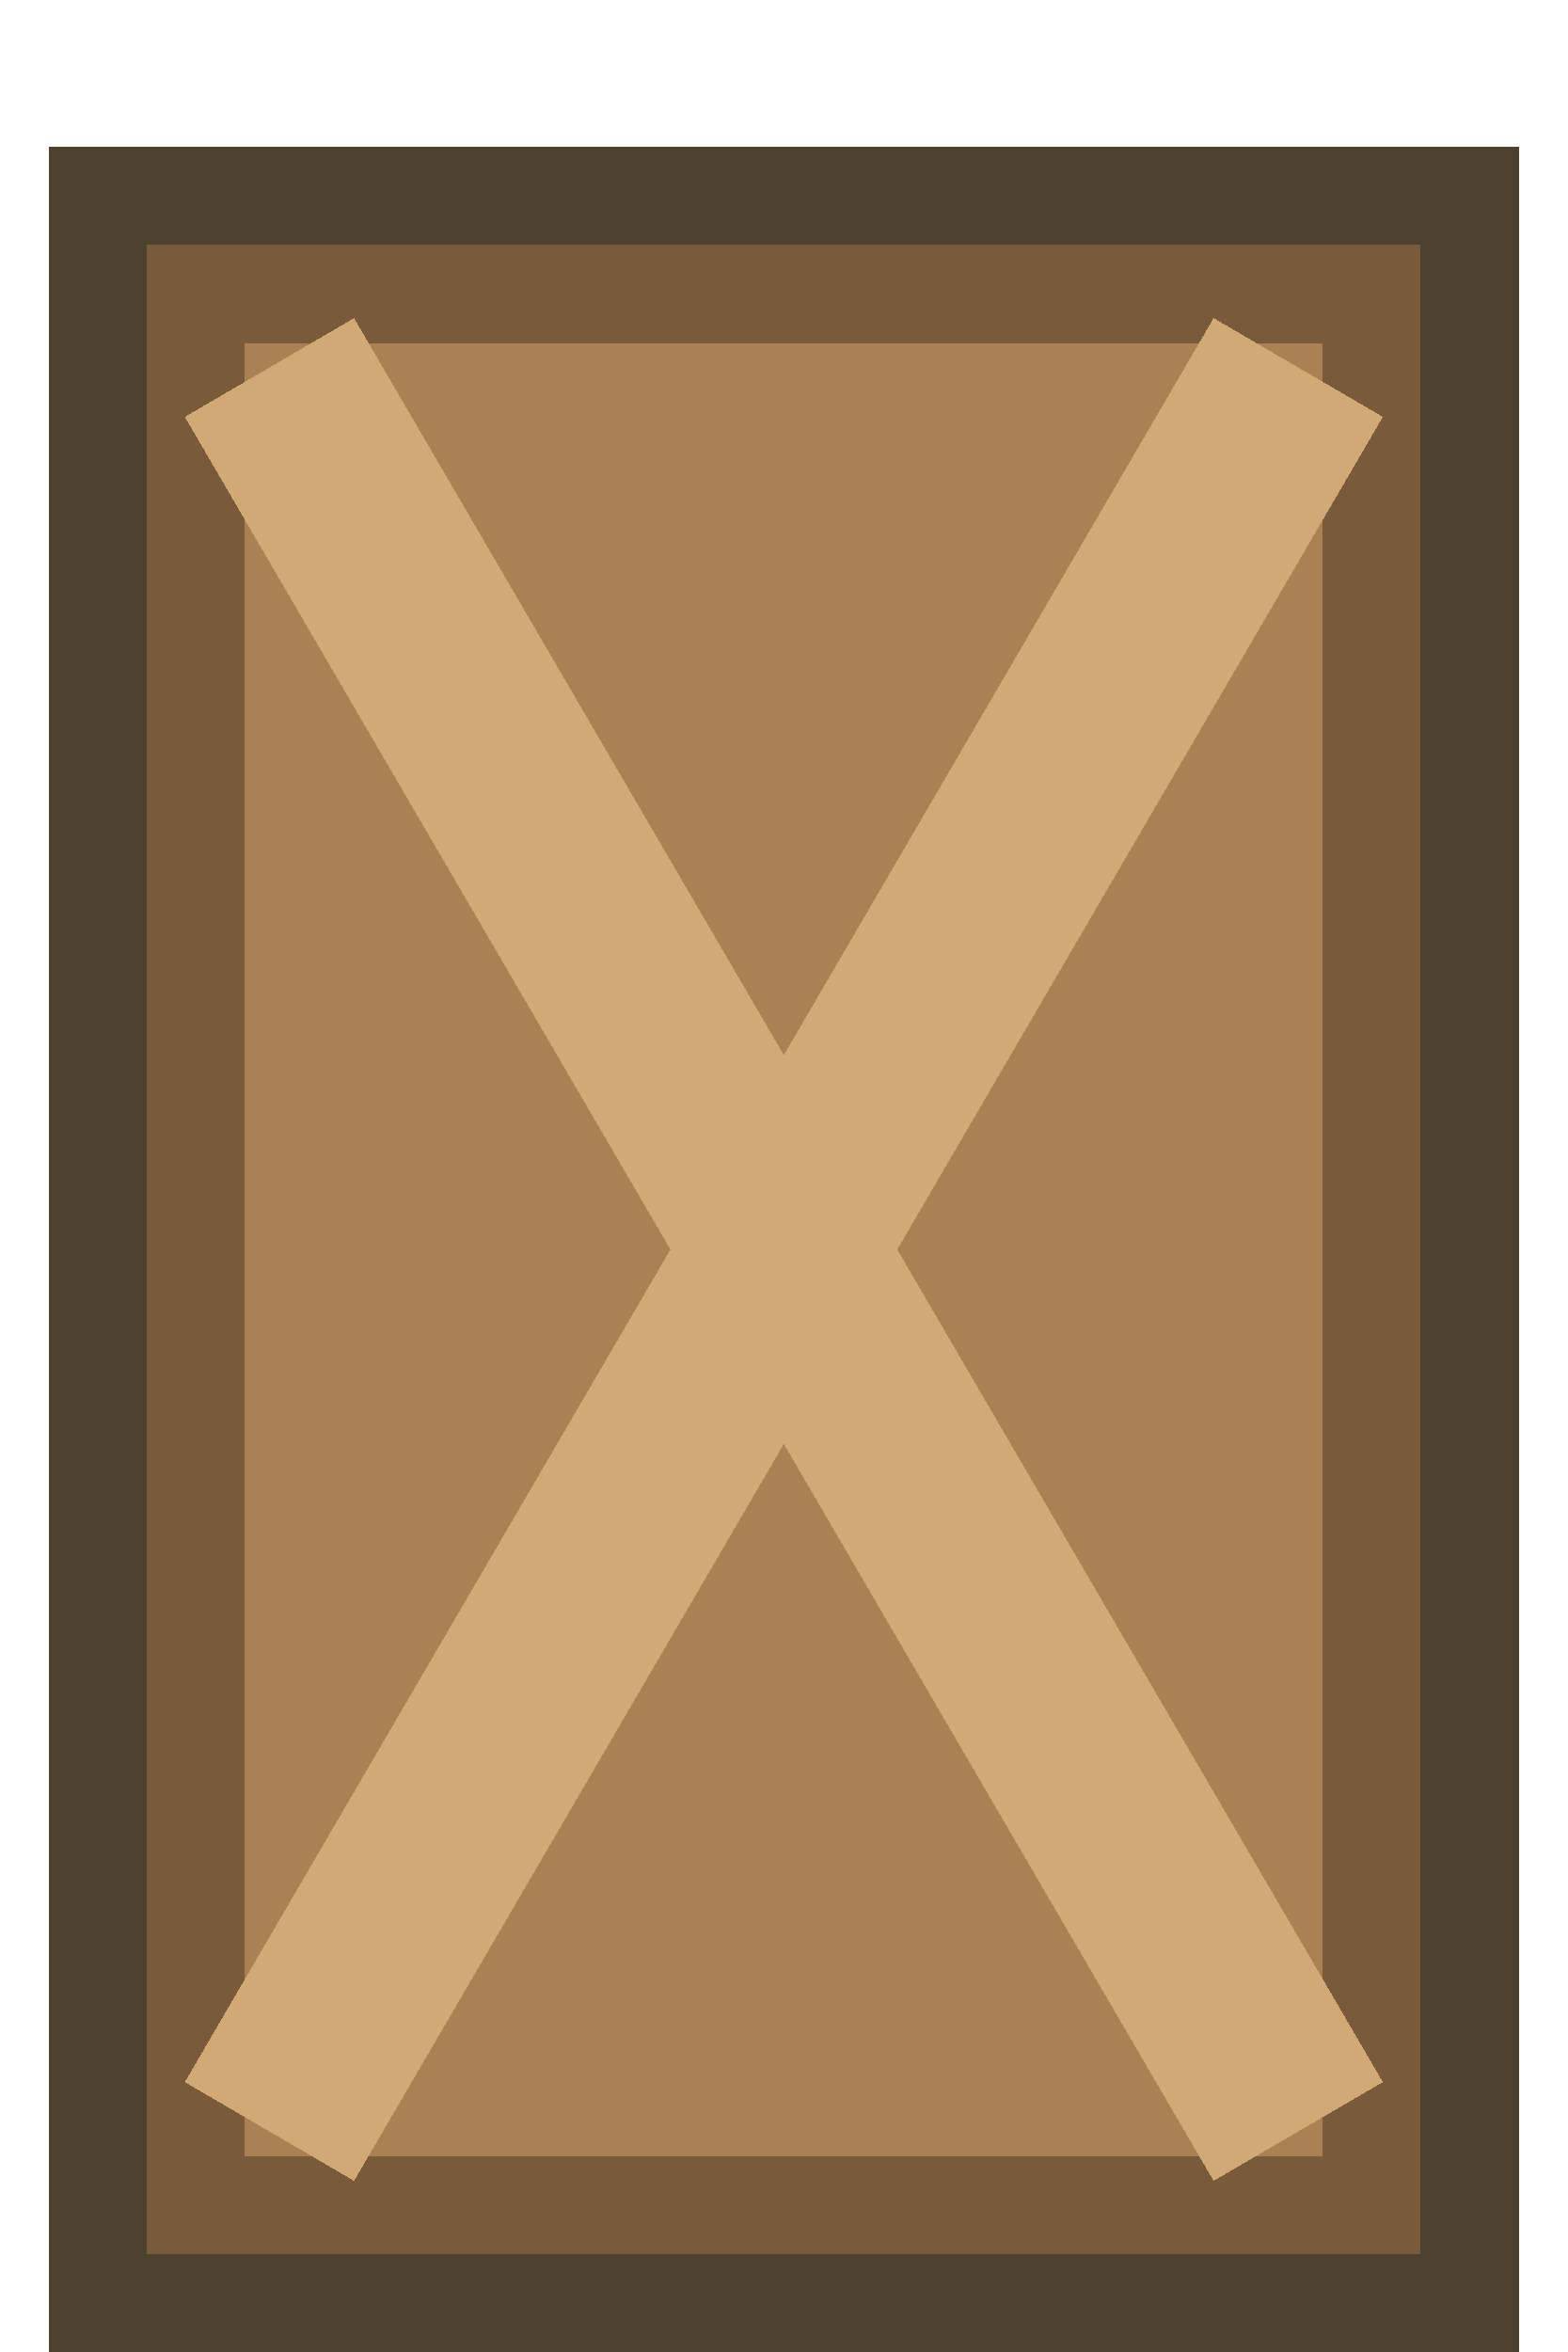
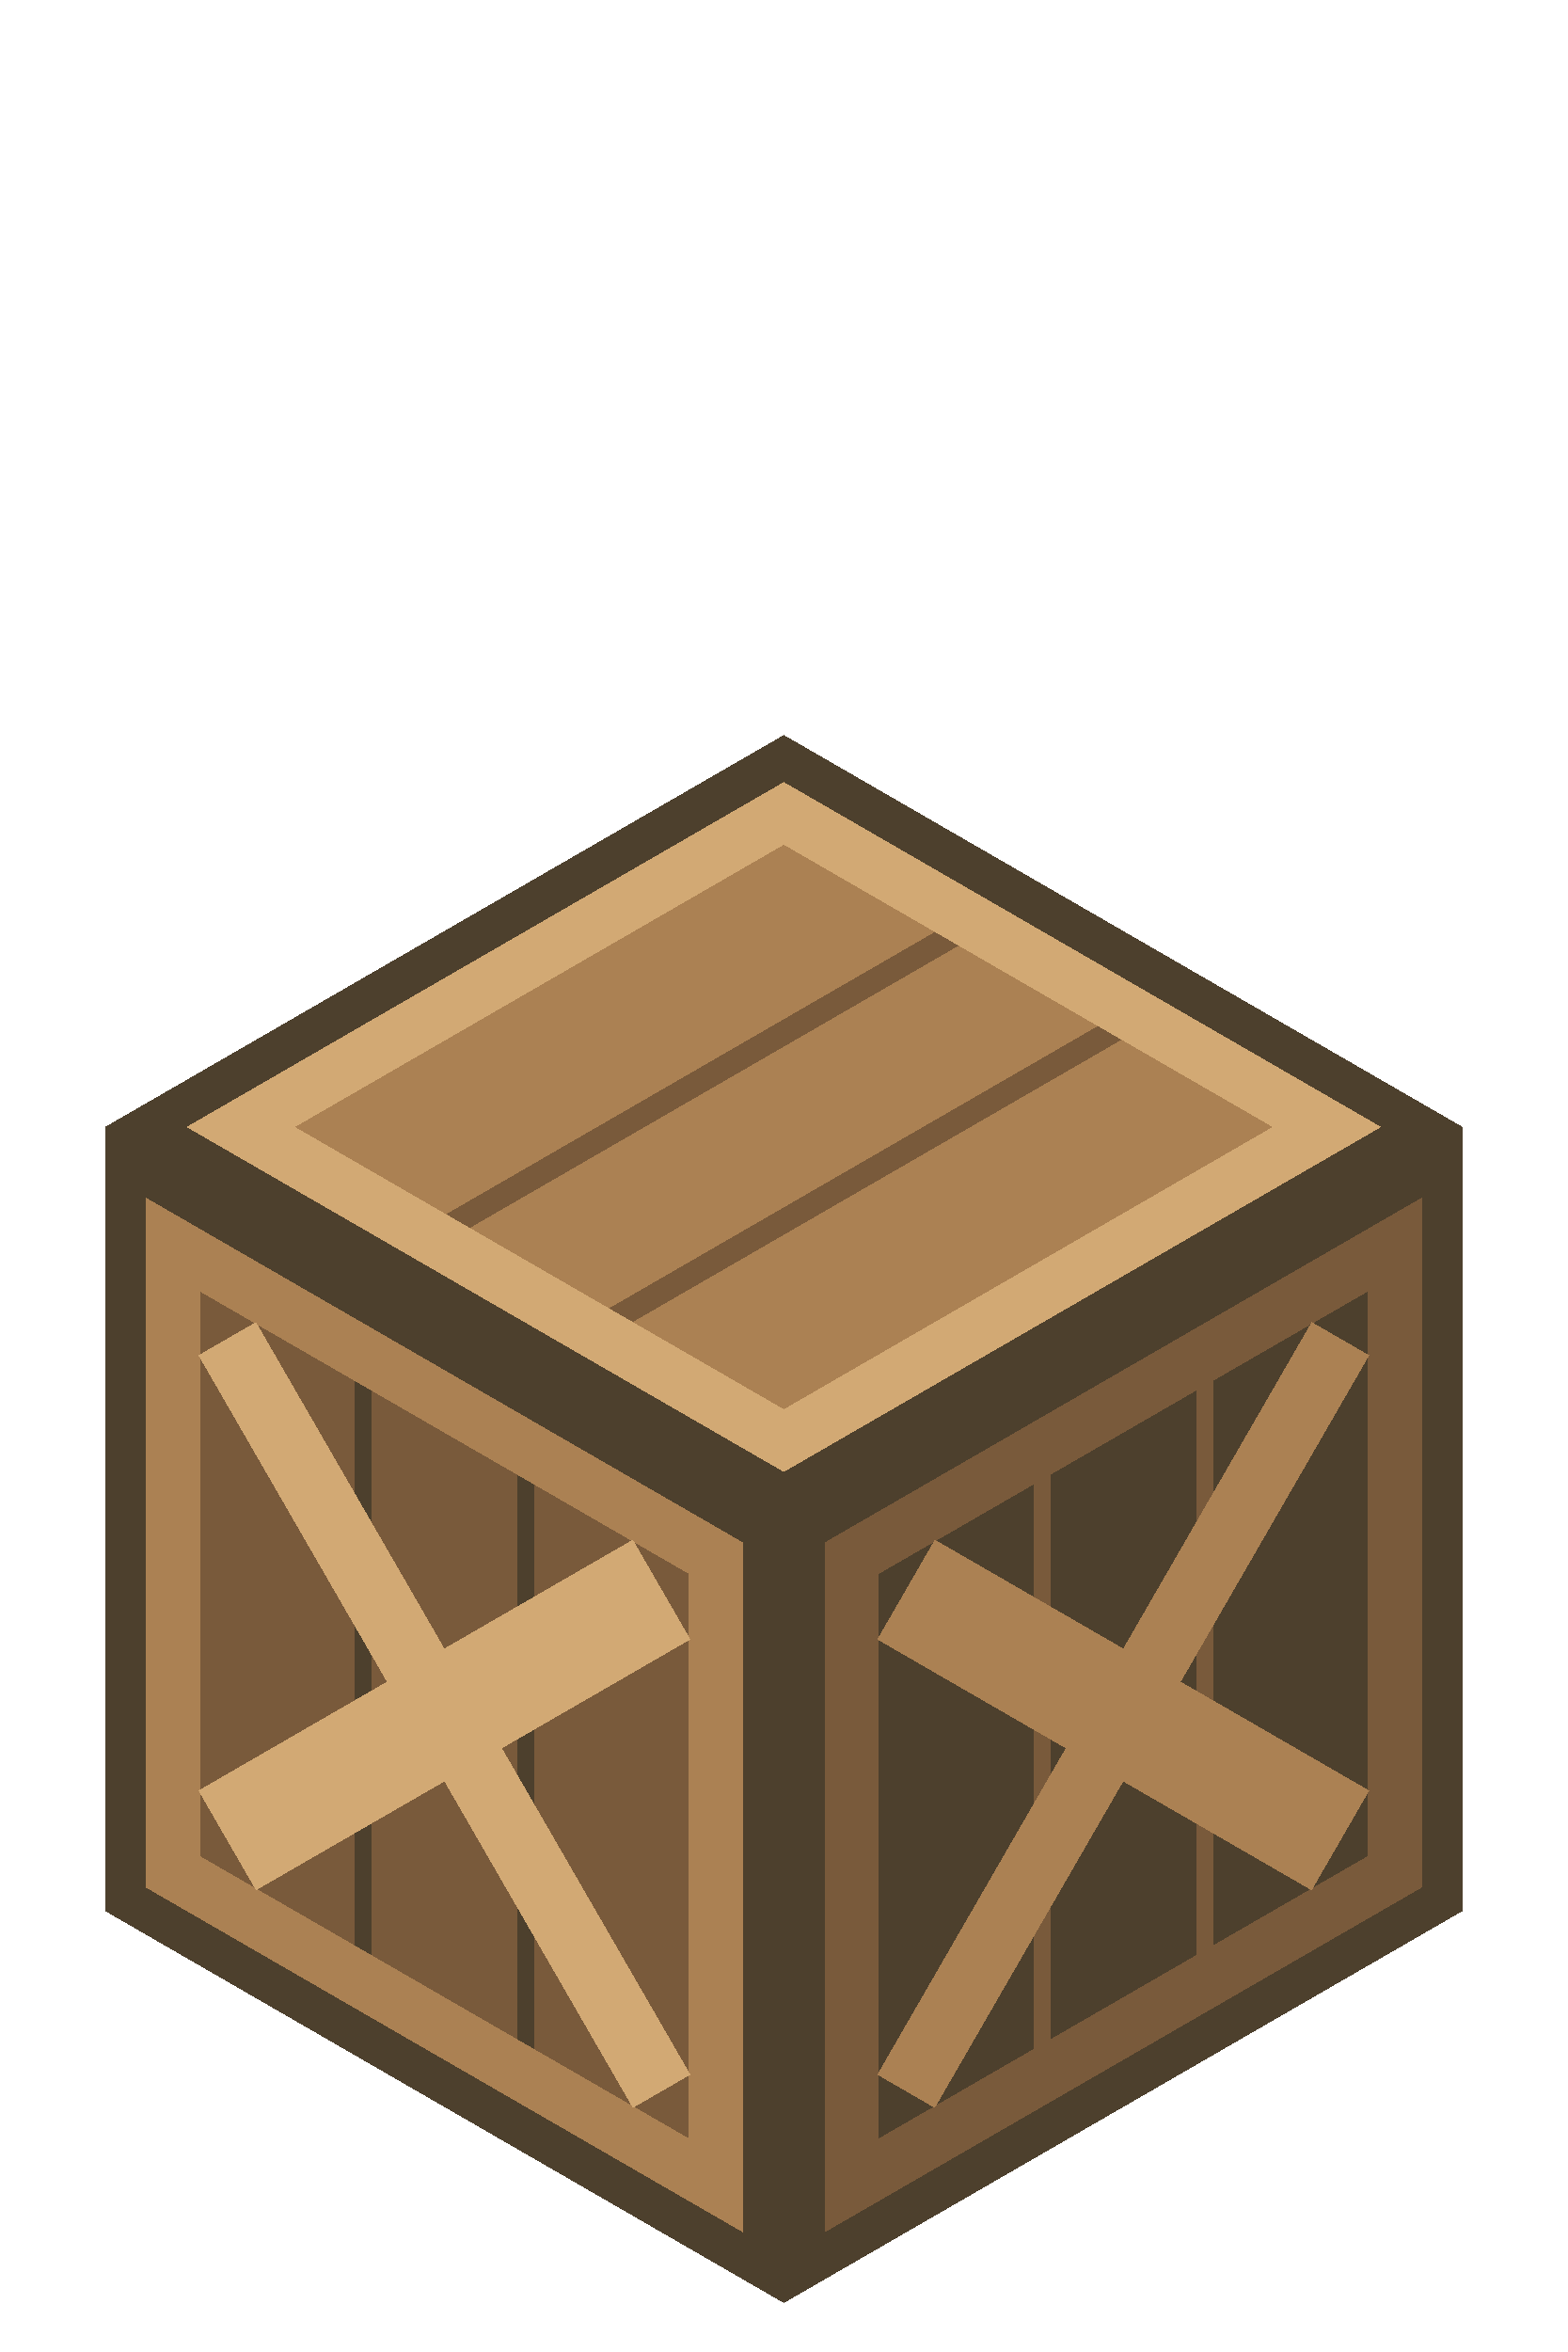
<svg xmlns="http://www.w3.org/2000/svg" width="32" height="48" viewBox="0 0 32 48" shape-rendering="crispEdges">
-   <rect x="1" y="3" width="30" height="45" fill="#4d402d" />
-   <rect x="3" y="5" width="26" height="41" fill="#795a3b" />
-   <rect x="5" y="7" width="22" height="37" fill="#ab8153" />
-   <polyline points="5.5,7.5 26.5,43.5" fill="none" stroke="#d2a974" stroke-width="4" stroke-linecap="butt" />
-   <polyline points="26.5,7.5 5.5,43.5" fill="none" stroke="#d2a974" stroke-width="4" stroke-linecap="butt" />
+   <g transform="matrix(13.85641 8 -13.85641 8 16 15)">
+     <rect width="1" height="1" fill="#4d402d" />
+     <rect x=".06" y=".06" width=".88" height=".88" fill="#d2a974" />
+     <rect x=".14" y=".14" width=".72" height=".72" fill="#ab8153" />
+     <path d="M.38 .14V.86M.62 .14V.86" fill="none" stroke="#795a3b" stroke-width=".035" />
+   </g>
+   <g transform="matrix(13.85641 8 0 16 2.143594 23)">
+     <rect width="1" height="1" fill="#4d402d" />
+     <rect x=".06" y=".06" width=".88" height=".88" fill="#ab8153" />
+     <rect x=".14" y=".14" width=".72" height=".72" fill="#795a3b" />
+     <path d="M.38 .14V.86M.62 .14V.86" fill="none" stroke="#4d402d" stroke-width=".025" />
+     <path d="M.18 .18L.82 .82M.82 .18L.18 .82" fill="none" stroke="#d2a974" stroke-width=".12" />
+   </g>
+   <g transform="matrix(-13.85641 8 0 16 29.85641 23)">
+     <rect width="1" height="1" fill="#4d402d" />
+     <rect x=".06" y=".06" width=".88" height=".88" fill="#795a3b" />
+     <rect x=".14" y=".14" width=".72" height=".72" fill="#4d402d" />
+     <path d="M.38 .14V.86M.62 .14V.86" fill="none" stroke="#795a3b" stroke-width=".025" />
+     <path d="M.18 .18L.82 .82M.82 .18L.18 .82" fill="none" stroke="#ab8153" stroke-width=".12" />
+   </g>
</svg>
